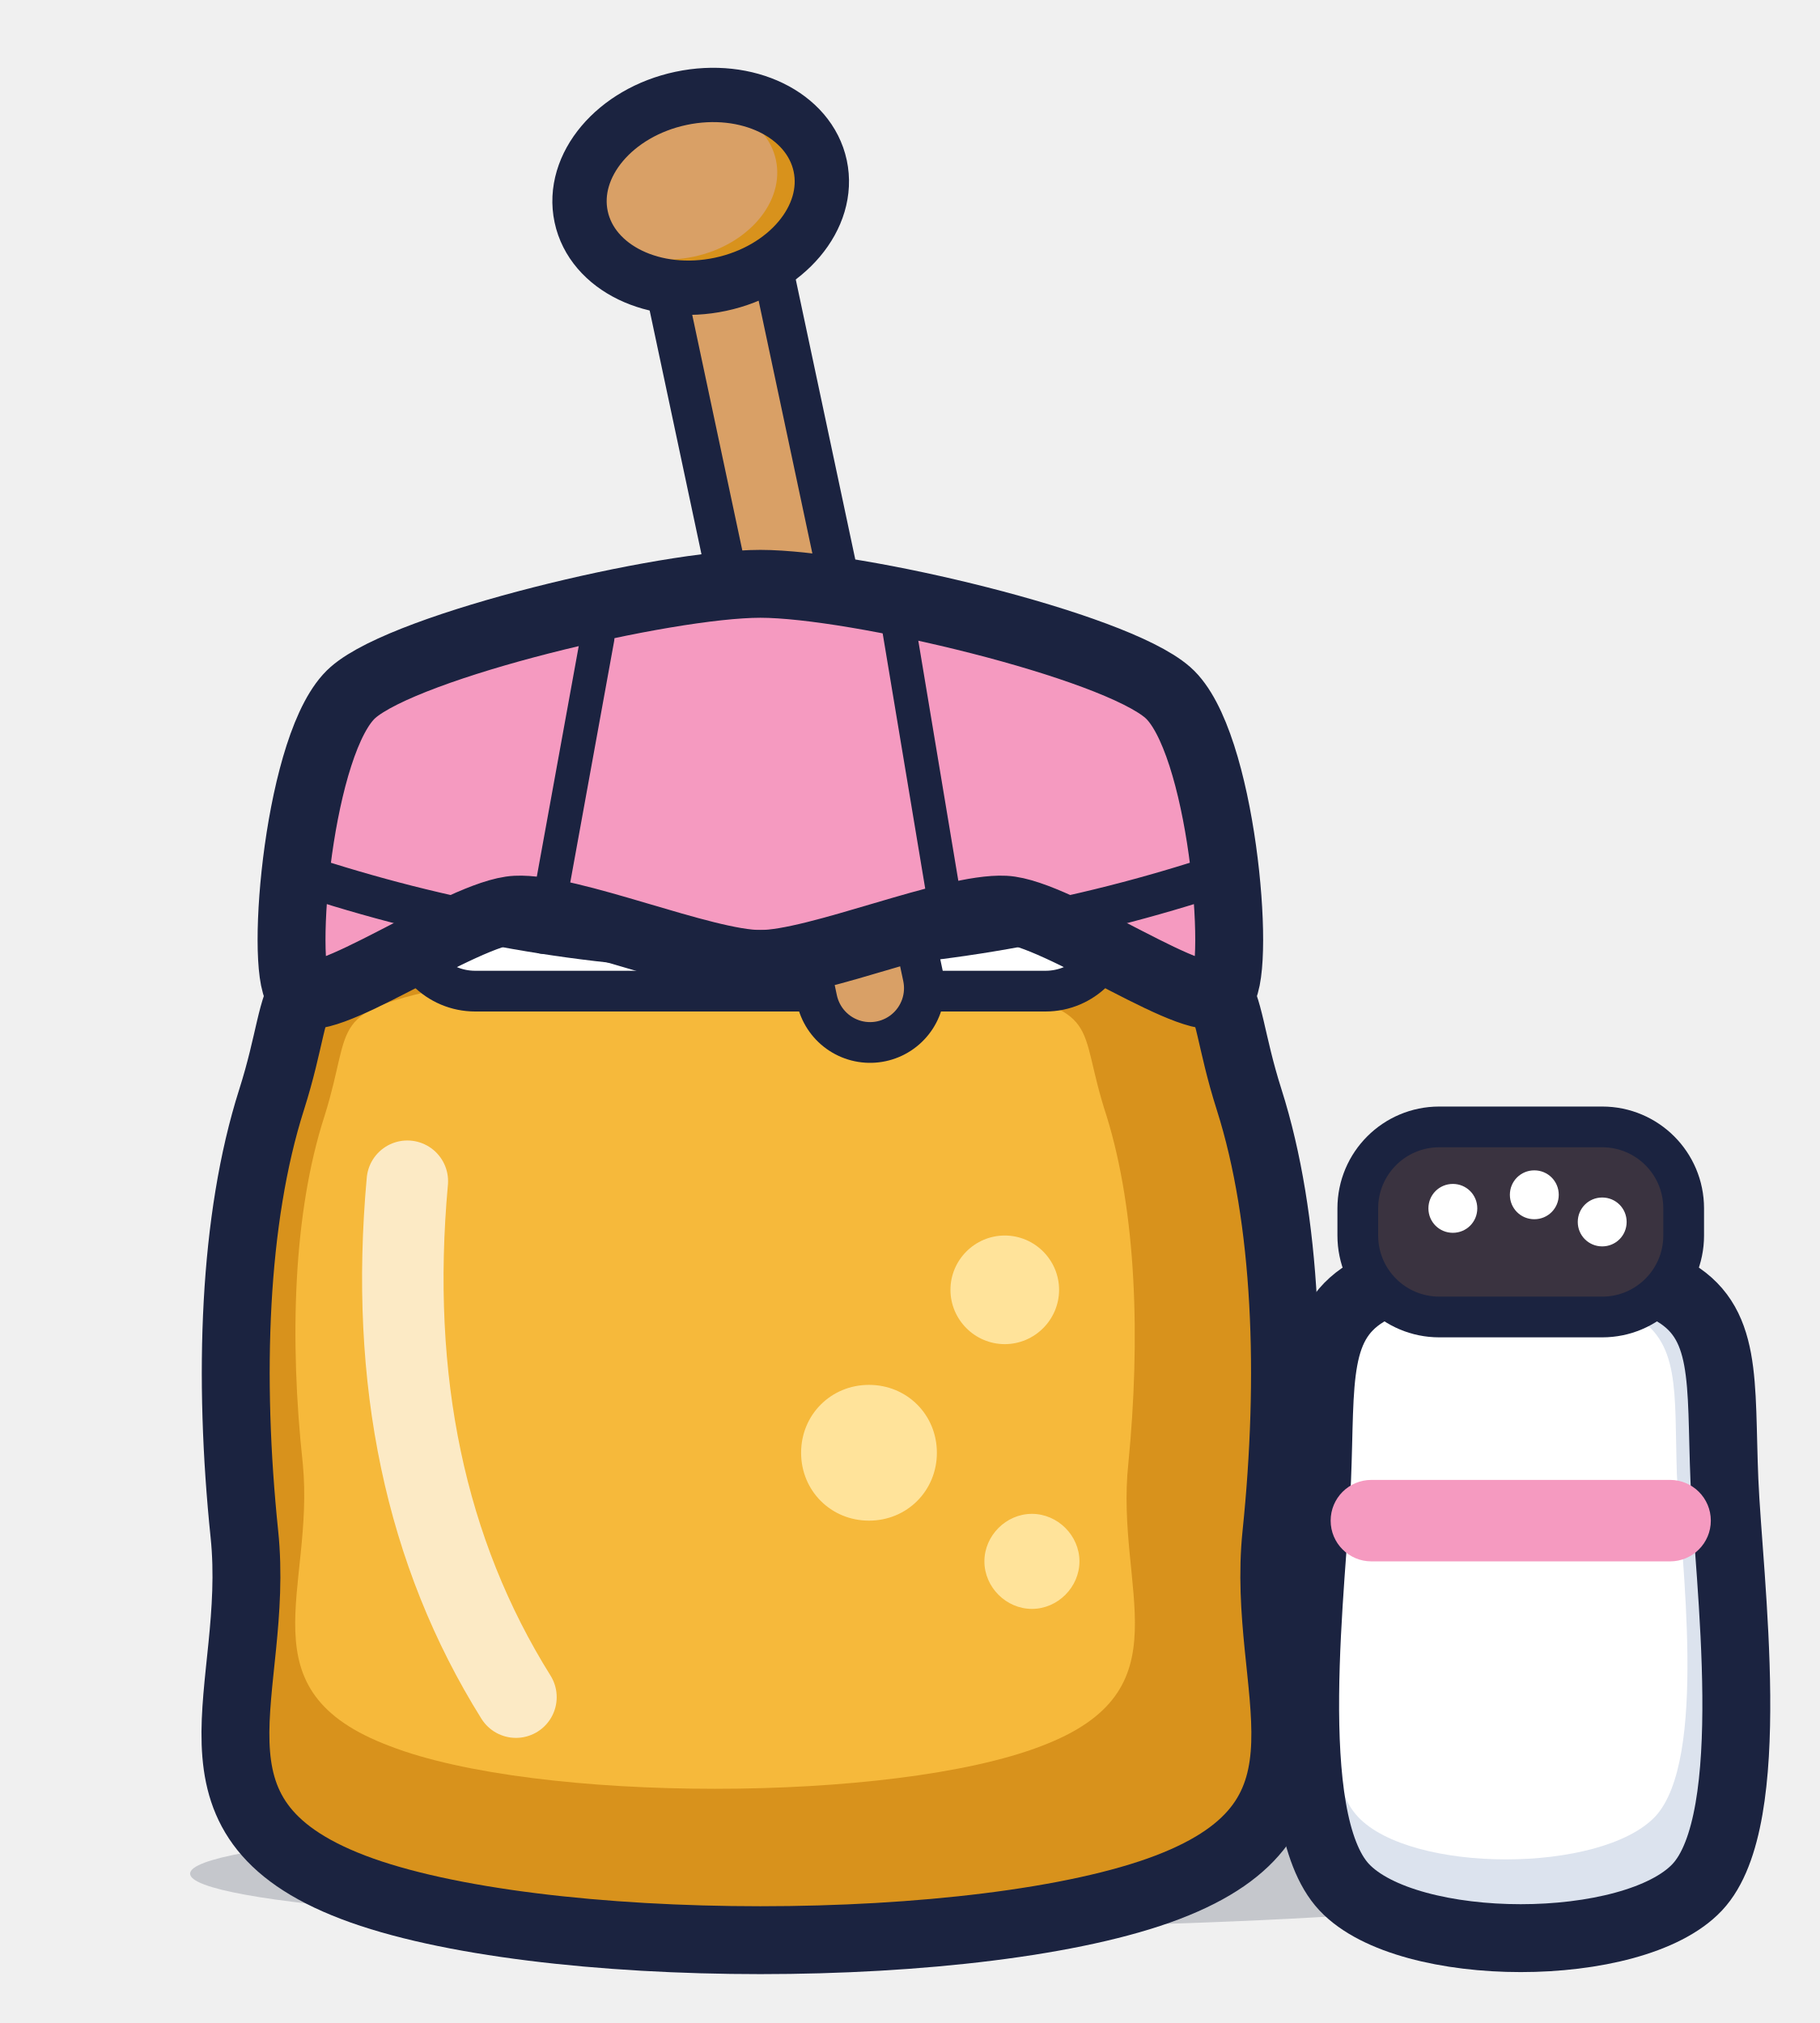
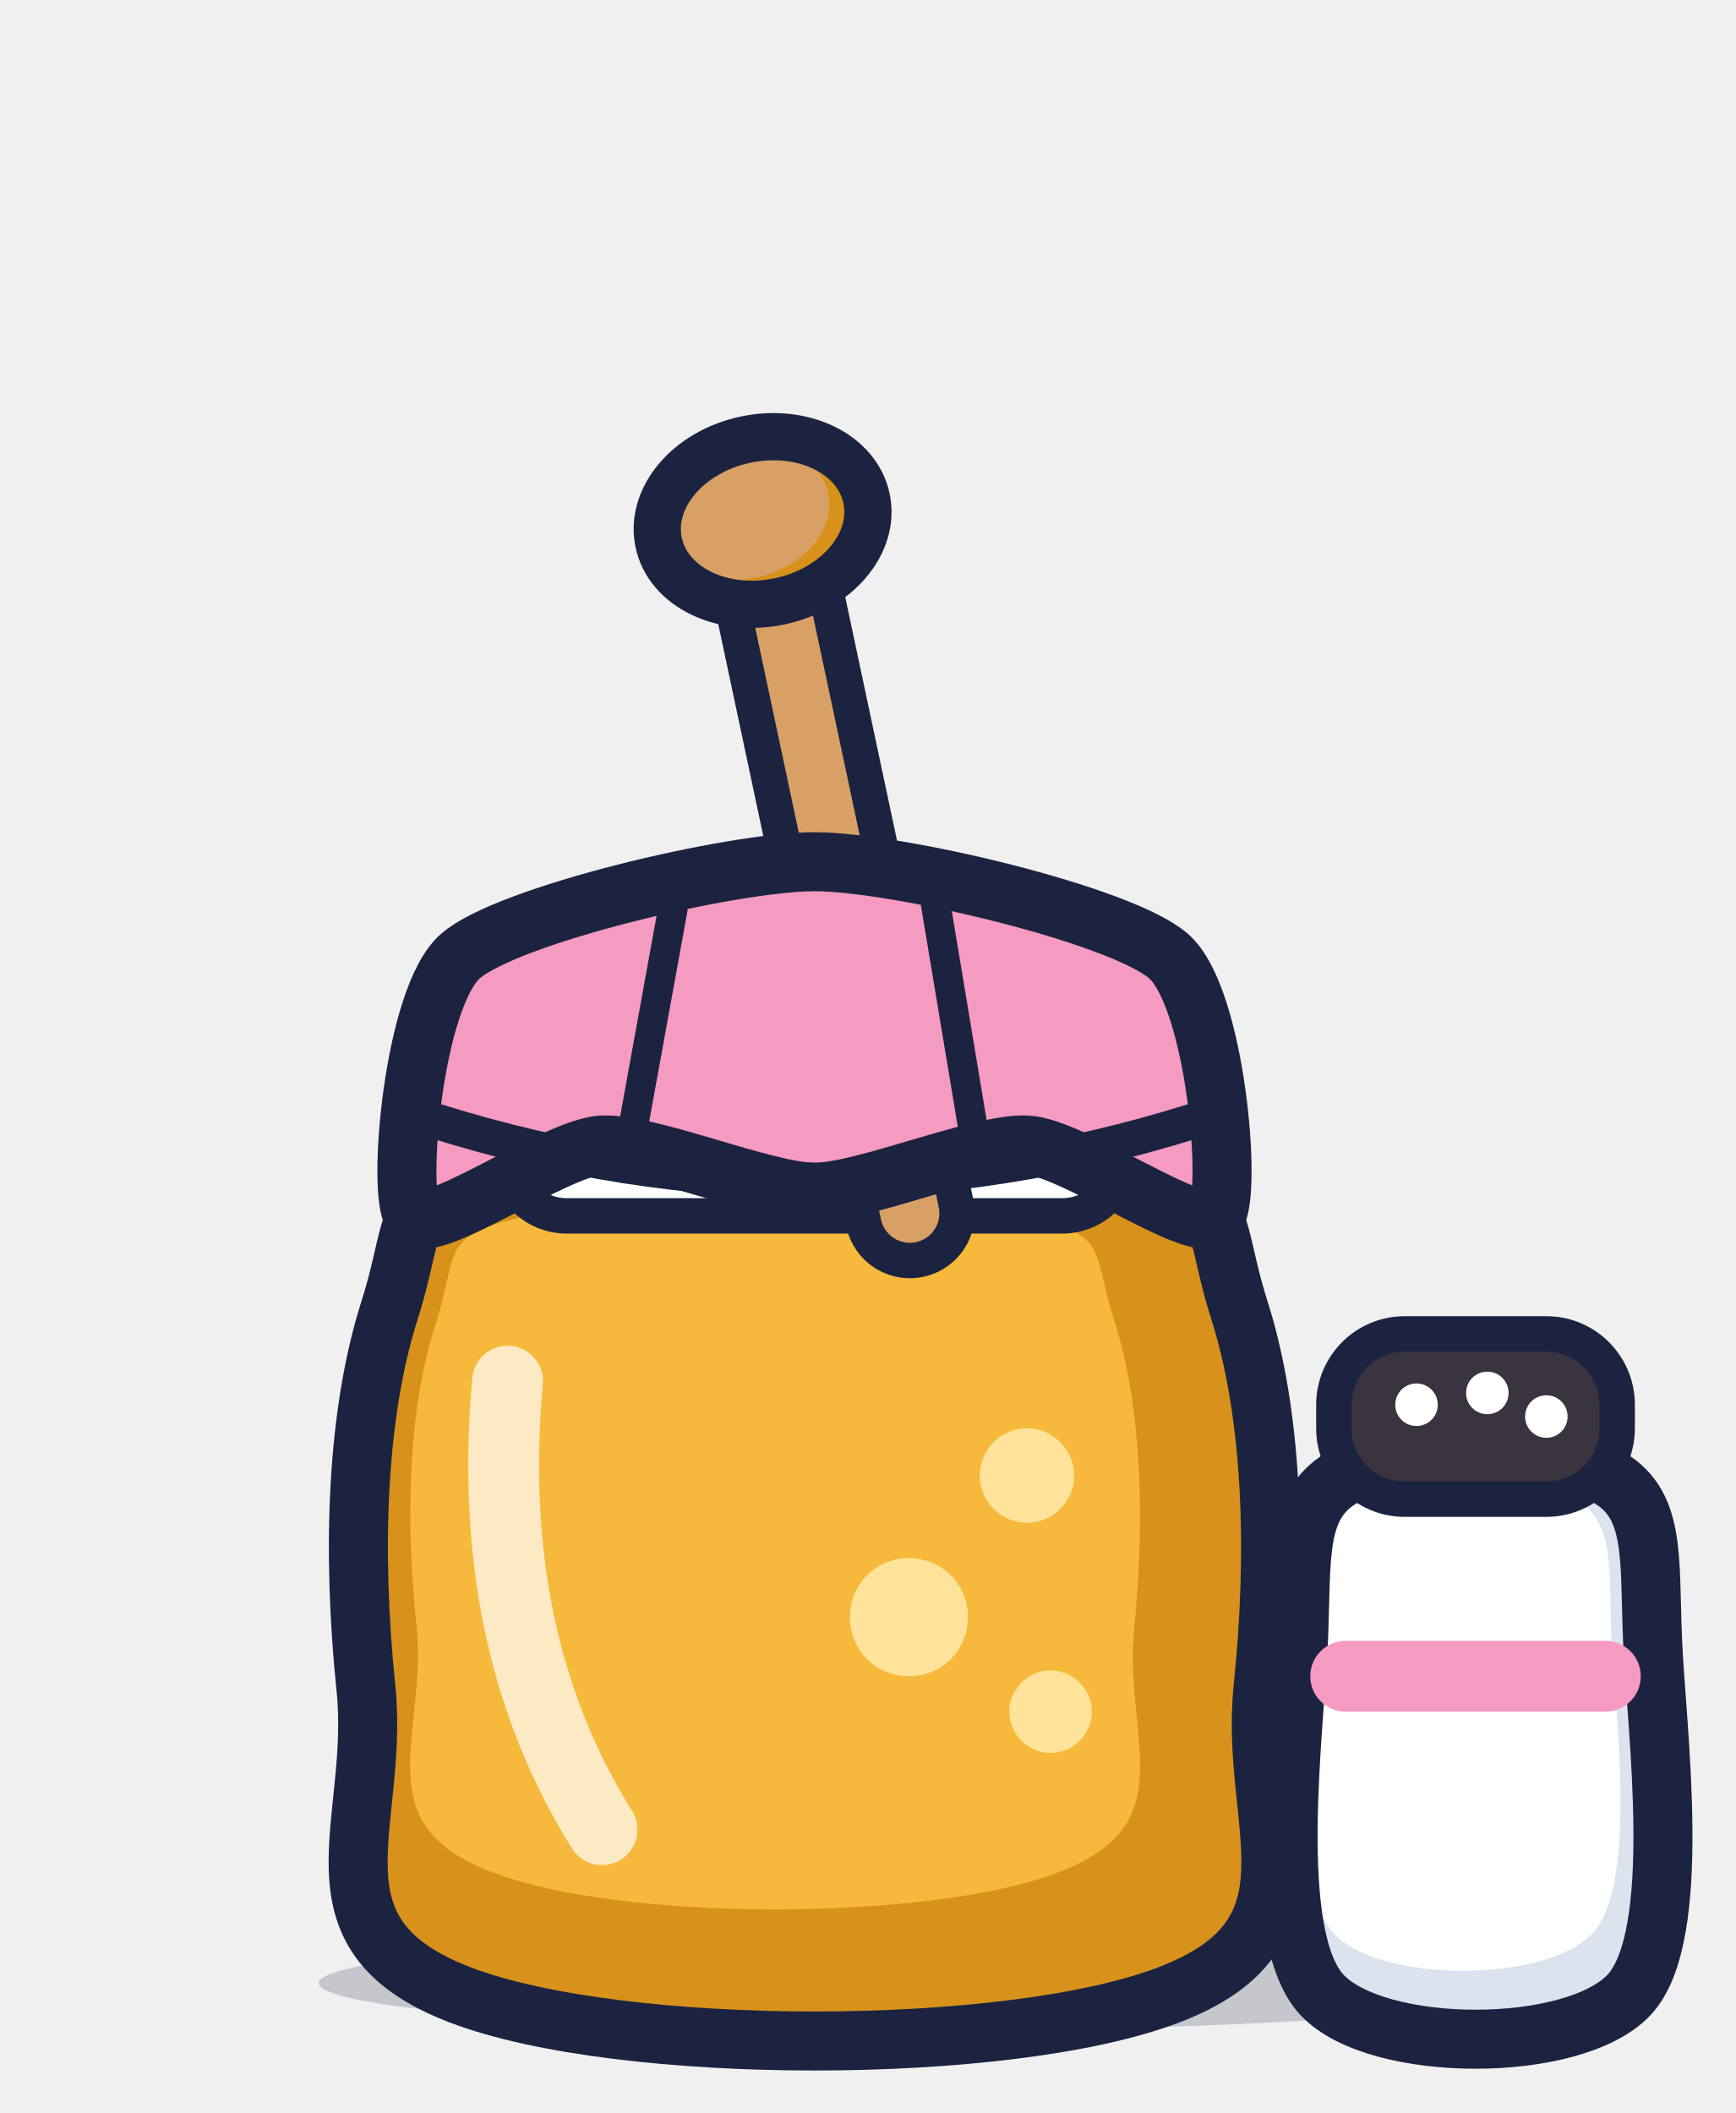
- <svg xmlns="http://www.w3.org/2000/svg" width="134" height="149" viewBox="0 0 134 149">
-   <ellipse cx="66" cy="138" rx="52" ry="4" fill="#1B2340" fill-opacity="0.2" />
-   <path d="M26 139C39.6 144.2 72.4 144.2 86 139C99.6 133.8 92.8 124.6 94 113C95.2 101.4 94.8 89.8 92 81C89.2 72.2 92 71.4 80 69C68 66.6 44 66.6 32 69C20 71.4 22.8 72.2 20 81C17.2 89.8 16.8 101.4 18 113C19.2 124.6 12.4 133.8 26 139Z" fill="#D8921C" />
-   <path d="M28.7 128.6C39.5 132.8 65.8 132.8 76.7 128.6C87.5 124.5 82.1 117.1 83.1 107.8C84 98.6 83.7 89.3 81.5 82.2C79.2 75.2 81.5 74.6 71.9 72.6C62.3 70.7 43.1 70.7 33.5 72.6C23.9 74.6 26.1 75.2 23.9 82.2C21.6 89.3 21.3 98.6 22.3 107.8C23.2 117.1 17.8 124.5 28.7 128.6Z" fill="#F6B93B" />
-   <path d="M26 139C39.6 144.2 72.4 144.2 86 139C99.6 133.8 92.8 124.6 94 113C95.2 101.4 94.8 89.8 92 81C89.2 72.2 92 71.4 80 69C68 66.6 44 66.6 32 69C20 71.4 22.8 72.2 20 81C17.2 89.8 16.8 101.4 18 113C19.2 124.6 12.4 133.8 26 139Z" fill="none" stroke="#1B2340" stroke-width="5" stroke-linejoin="round" stroke-linecap="round" />
-   <rect x="30" y="59" width="52" height="14" rx="5" fill="#FFFFFF" />
-   <rect x="30" y="59" width="52" height="14" rx="5" fill="none" stroke="#1B2340" stroke-width="3" stroke-linejoin="round" />
-   <path d="M30 87Q28 109 38 125" fill="none" stroke="#FFFFFF" stroke-width="6" stroke-opacity="0.7" stroke-linejoin="round" stroke-linecap="round" />
-   <path d="M69 107C69 109.8 66.8 112 64 112C61.2 112 59 109.8 59 107C59 104.2 61.2 102 64 102C66.8 102 69 104.2 69 107ZM78 95C78 97.2 76.2 99 74 99C71.8 99 70 97.2 70 95C70 92.8 71.8 91 74 91C76.2 91 78 92.8 78 95ZM79.5 115C79.5 116.9 77.9 118.5 76 118.5C74.1 118.5 72.5 116.9 72.5 115C72.5 113.1 74.1 111.5 76 111.5C77.9 111.5 79.5 113.1 79.5 115Z" fill="#FFE39A" />
-   <g transform="rotate(-12 62 63)">
-     <path d="M62 73L62 19" fill="none" stroke="#1B2340" stroke-width="11" stroke-linejoin="round" stroke-linecap="round" />
-     <path d="M62 73L62 19" fill="none" stroke="#D9A066" stroke-width="5" stroke-linejoin="round" stroke-linecap="round" />
-     <ellipse cx="62" cy="13" rx="9" ry="7" fill="#D8921C" />
-     <ellipse cx="60.5" cy="11.9" rx="7.4" ry="5.7" fill="#D9A066" />
-     <ellipse cx="62" cy="13" rx="9" ry="7" fill="none" stroke="#1B2340" stroke-width="4" stroke-linejoin="round" />
+ <svg xmlns="http://www.w3.org/2000/svg" width="147" height="179" viewBox="0 0 147 179">
+   <ellipse cx="79" cy="168" rx="52" ry="4" fill="#1B2340" fill-opacity="0.2" />
+   <path d="M39 169C52.6 174.2 85.4 174.2 99 169C112.6 163.8 105.8 154.6 107 143C108.2 131.4 107.8 119.8 105 111C102.2 102.2 105 101.4 93 99C81 96.6 57 96.6 45 99C33 101.4 35.8 102.2 33 111C30.2 119.8 29.8 131.4 31 143C32.2 154.6 25.4 163.8 39 169Z" fill="#D8921C" />
+   <path d="M41.7 158.6C52.5 162.8 78.8 162.8 89.7 158.6C100.5 154.5 95.1 147.1 96.1 137.8C97 128.6 96.7 119.3 94.5 112.2C92.2 105.2 94.5 104.6 84.9 102.6C75.3 100.7 56.1 100.7 46.5 102.6C36.9 104.6 39.1 105.2 36.9 112.2C34.6 119.3 34.3 128.6 35.3 137.8C36.2 147.1 30.8 154.5 41.7 158.6Z" fill="#F6B93B" />
+   <path d="M39 169C52.6 174.2 85.4 174.2 99 169C112.6 163.8 105.8 154.6 107 143C108.2 131.4 107.8 119.8 105 111C102.2 102.2 105 101.4 93 99C81 96.6 57 96.6 45 99C33 101.4 35.8 102.2 33 111C30.2 119.8 29.8 131.4 31 143C32.2 154.6 25.4 163.8 39 169Z" fill="none" stroke="#1B2340" stroke-width="5" stroke-linejoin="round" stroke-linecap="round" />
+   <rect x="43" y="89" width="52" height="14" rx="5" fill="#FFFFFF" />
+   <rect x="43" y="89" width="52" height="14" rx="5" fill="none" stroke="#1B2340" stroke-width="3" stroke-linejoin="round" />
+   <path d="M43 117Q41 139 51 155" fill="none" stroke="#FFFFFF" stroke-width="6" stroke-opacity="0.7" stroke-linejoin="round" stroke-linecap="round" />
+   <path d="M82 137C82 139.8 79.8 142 77 142C74.2 142 72 139.8 72 137C72 134.2 74.2 132 77 132C79.8 132 82 134.2 82 137ZM91 125C91 127.2 89.2 129 87 129C84.8 129 83 127.2 83 125C83 122.8 84.8 121 87 121C89.2 121 91 122.8 91 125ZM92.5 145C92.5 146.9 90.9 148.5 89 148.5C87.1 148.5 85.5 146.9 85.5 145C85.5 143.1 87.1 141.5 89 141.5C90.9 141.5 92.5 143.1 92.5 145Z" fill="#FFE39A" />
+   <g transform="rotate(-12 75 93)">
+     <path d="M75 103L75 49" fill="none" stroke="#1B2340" stroke-width="11" stroke-linejoin="round" stroke-linecap="round" />
+     <path d="M75 103L75 49" fill="none" stroke="#D9A066" stroke-width="5" stroke-linejoin="round" stroke-linecap="round" />
+     <ellipse cx="75" cy="43" rx="9" ry="7" fill="#D8921C" />
+     <ellipse cx="73.5" cy="41.9" rx="7.4" ry="5.7" fill="#D9A066" />
+     <ellipse cx="75" cy="43" rx="9" ry="7" fill="none" stroke="#1B2340" stroke-width="4" stroke-linejoin="round" />
  </g>
-   <path d="M22 73C20.6 71.1 22 54.5 26 51C30 47.5 49 43 56 43C63 43 82 47.5 86 51C90 54.5 91.4 71.1 90 73C88.6 74.9 78 67.2 74 67C70 66.8 60.2 71 56 71C51.8 71 42 66.8 38 67C34 67.2 23.4 74.9 22 73Z" fill="#F59AC0" />
-   <path d="M22 73C20.6 71.1 22 54.5 26 51C30 47.5 49 43 56 43C63 43 82 47.5 86 51C90 54.5 91.4 71.1 90 73C88.6 74.9 78 67.2 74 67C70 66.8 60.2 71 56 71C51.8 71 42 66.8 38 67C34 67.2 23.4 74.9 22 73Z" fill="none" stroke="#1B2340" stroke-width="5" stroke-linejoin="round" stroke-linecap="round" />
-   <path d="M44 47L40 69M66 45L70 69" fill="none" stroke="#1B2340" stroke-width="2.5" stroke-linejoin="round" stroke-linecap="round" />
-   <path d="M24 65Q56 75 88 65" fill="none" stroke="#1B2340" stroke-width="3" stroke-linejoin="round" stroke-linecap="round" />
+   <path d="M35 103C33.6 101.1 35 84.5 39 81C43 77.5 62 73 69 73C76 73 95 77.5 99 81C103 84.5 104.4 101.1 103 103C101.6 104.9 91 97.2 87 97C83 96.8 73.2 101 69 101C64.8 101 55 96.8 51 97C47 97.2 36.4 104.9 35 103Z" fill="#F59AC0" />
+   <path d="M35 103C33.6 101.1 35 84.5 39 81C43 77.5 62 73 69 73C76 73 95 77.5 99 81C103 84.5 104.4 101.1 103 103C101.6 104.9 91 97.2 87 97C83 96.8 73.2 101 69 101C64.8 101 55 96.8 51 97C47 97.2 36.4 104.9 35 103Z" fill="none" stroke="#1B2340" stroke-width="5" stroke-linejoin="round" stroke-linecap="round" />
+   <path d="M57 77L53 99M79 75L83 99" fill="none" stroke="#1B2340" stroke-width="2.5" stroke-linejoin="round" stroke-linecap="round" />
+   <path d="M37 95Q69 105 101 95" fill="none" stroke="#1B2340" stroke-width="3" stroke-linejoin="round" stroke-linecap="round" />
  <g>
-     <path d="M99 139C103.7 144 120.3 144 125 139C129.7 134 127.3 116.3 127 109C126.7 101.7 127.3 97.3 123 95C118.7 92.7 105.3 92.7 101 95C96.7 97.3 97.3 101.7 97 109C96.7 116.3 94.3 134 99 139Z" fill="#DCE3EE" />
-     <path d="M100 133.8C103.9 138 117.9 138 121.9 133.8C125.8 129.6 123.8 114.8 123.5 108.6C123.3 102.4 123.8 98.8 120.2 96.8C116.5 94.9 105.3 94.9 101.7 96.8C98.1 98.8 98.6 102.4 98.3 108.6C98.1 114.8 96.1 129.6 100 133.8Z" fill="#FFFFFF" />
-     <path d="M99 139C103.7 144 120.3 144 125 139C129.7 134 127.3 116.3 127 109C126.7 101.7 127.3 97.3 123 95C118.7 92.7 105.3 92.7 101 95C96.7 97.3 97.3 101.7 97 109C96.7 116.3 94.3 134 99 139Z" fill="none" stroke="#1B2340" stroke-width="5" stroke-linejoin="round" stroke-linecap="round" />
-     <rect x="100" y="83" width="24" height="14" rx="6" fill="#3A3340" />
-     <rect x="100" y="83" width="24" height="14" rx="6" fill="none" stroke="#1B2340" stroke-width="3" stroke-linejoin="round" />
-     <path d="M108.8 89C108.8 90 108 90.8 107 90.8C106 90.8 105.2 90 105.2 89C105.2 88 106 87.2 107 87.2C108 87.2 108.8 88 108.8 89ZM114.8 88C114.8 89 114 89.8 113 89.8C112 89.8 111.2 89 111.2 88C111.2 87 112 86.2 113 86.2C114 86.2 114.8 87 114.8 88ZM119.8 90C119.8 91 119 91.8 118 91.8C117 91.8 116.2 91 116.2 90C116.2 89 117 88.2 118 88.2C119 88.2 119.8 89 119.8 90Z" fill="#FFFFFF" />
-     <rect x="98" y="109" width="28" height="6" rx="3" fill="#F59AC0" />
+     <path d="M112 169C116.7 174 133.3 174 138 169C142.7 164 140.3 146.3 140 139C139.7 131.7 140.3 127.3 136 125C131.7 122.7 118.3 122.7 114 125C109.7 127.3 110.3 131.7 110 139C109.7 146.3 107.3 164 112 169Z" fill="#DCE3EE" />
+     <path d="M113 163.8C116.9 168 130.9 168 134.9 163.8C138.8 159.6 136.8 144.8 136.5 138.6C136.3 132.4 136.8 128.8 133.2 126.8C129.5 124.9 118.3 124.9 114.7 126.8C111.1 128.8 111.6 132.4 111.3 138.6C111.1 144.8 109.1 159.6 113 163.8Z" fill="#FFFFFF" />
+     <path d="M112 169C116.7 174 133.3 174 138 169C142.7 164 140.3 146.3 140 139C139.7 131.7 140.3 127.3 136 125C131.7 122.7 118.3 122.7 114 125C109.7 127.3 110.3 131.7 110 139C109.7 146.3 107.3 164 112 169Z" fill="none" stroke="#1B2340" stroke-width="5" stroke-linejoin="round" stroke-linecap="round" />
+     <rect x="113" y="113" width="24" height="14" rx="6" fill="#3A3340" />
+     <rect x="113" y="113" width="24" height="14" rx="6" fill="none" stroke="#1B2340" stroke-width="3" stroke-linejoin="round" />
+     <path d="M121.8 119C121.8 120 121 120.8 120 120.8C119 120.8 118.2 120 118.2 119C118.2 118 119 117.2 120 117.2C121 117.2 121.8 118 121.8 119ZM127.8 118C127.8 119 127 119.8 126 119.8C125 119.8 124.2 119 124.2 118C124.2 117 125 116.2 126 116.2C127 116.2 127.8 117 127.8 118ZM132.8 120C132.8 121 132 121.8 131 121.8C130 121.8 129.2 121 129.2 120C129.2 119 130 118.2 131 118.2C132 118.2 132.8 119 132.8 120Z" fill="#FFFFFF" />
+     <rect x="111" y="139" width="28" height="6" rx="3" fill="#F59AC0" />
  </g>
</svg>
